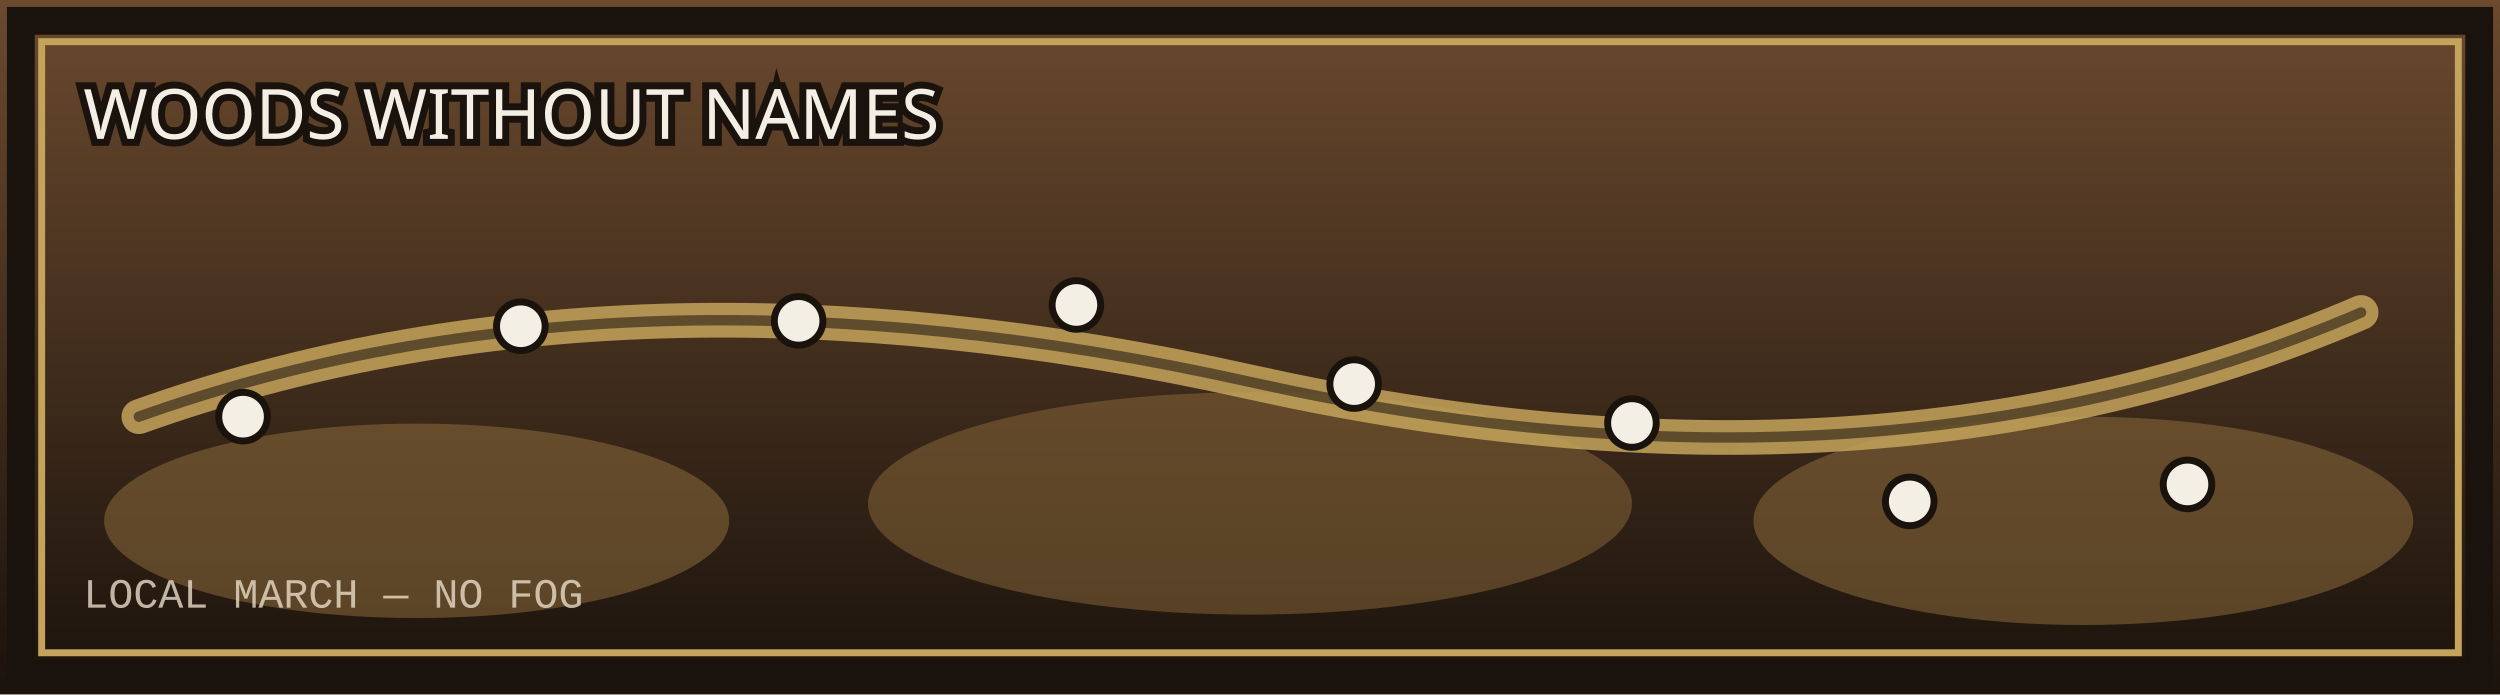
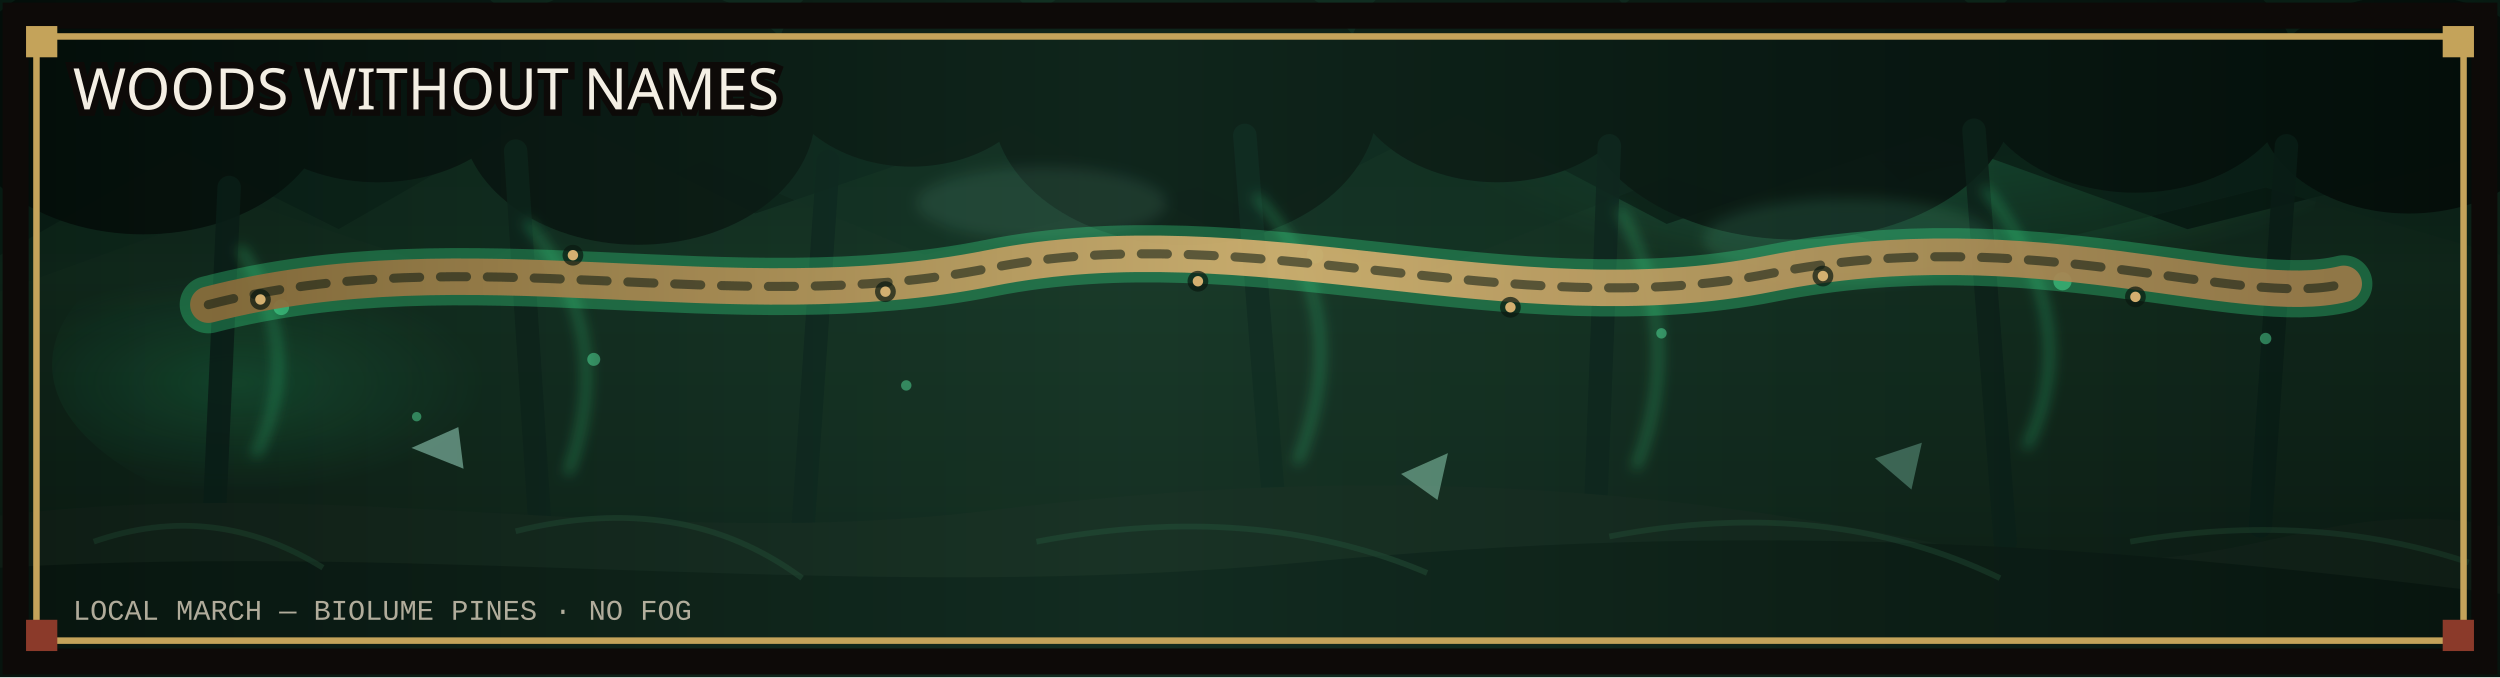
- <svg xmlns="http://www.w3.org/2000/svg" width="720" height="200" viewBox="0 0 720 200" fill="none">
+ <svg xmlns="http://www.w3.org/2000/svg" width="960" height="260" viewBox="0 0 960 260" fill="none">
  <defs>
-     <linearGradient id="bg-local-ch-01" x1="0" y1="0" x2="0" y2="1">
-       <stop offset="0%" stop-color="#6b4a2e" />
-       <stop offset="100%" stop-color="#1a120c" />
+     <linearGradient id="sky1" x1="0" y1="0" x2="0" y2="1">
+       <stop offset="0%" stop-color="#061510" />
+       <stop offset="40%" stop-color="#0e2418" />
+       <stop offset="100%" stop-color="#08140e" />
    </linearGradient>
+     <radialGradient id="glow1a" cx="68%" cy="28%" r="42%">
+       <stop offset="0%" stop-color="#3dff9a" stop-opacity="0.38" />
+       <stop offset="100%" stop-color="#3dff9a" stop-opacity="0" />
+     </radialGradient>
+     <radialGradient id="glow1b" cx="22%" cy="55%" r="30%">
+       <stop offset="0%" stop-color="#20c878" stop-opacity="0.18" />
+       <stop offset="100%" stop-color="#20c878" stop-opacity="0" />
+     </radialGradient>
+     <linearGradient id="mist1" x1="0" y1="0" x2="1" y2="0">
+       <stop offset="0%" stop-color="#7affc4" stop-opacity="0" />
+       <stop offset="45%" stop-color="#7affc4" stop-opacity="0.1" />
+       <stop offset="100%" stop-color="#7affc4" stop-opacity="0" />
+     </linearGradient>
+     <linearGradient id="trail1" x1="0" y1="0" x2="1" y2="0">
+       <stop offset="0%" stop-color="#8a6a3a" />
+       <stop offset="50%" stop-color="#d4b070" />
+       <stop offset="100%" stop-color="#9a7848" />
+     </linearGradient>
+     <filter id="blur1" x="-20%" y="-20%" width="140%" height="140%">
+       <feGaussianBlur stdDeviation="2.5" />
+     </filter>
  </defs>
-   <rect width="720" height="200" fill="url(#bg-local-ch-01)" />
-   <ellipse cx="120" cy="150" rx="90" ry="28" fill="#8b6a3a" opacity="0.55" />
-   <ellipse cx="360" cy="145" rx="110" ry="32" fill="#8b6a3a" opacity="0.5" />
-   <ellipse cx="600" cy="150" rx="95" ry="30" fill="#8b6a3a" opacity="0.55" />
-   <path d="M40 120 Q180 70 360 110 T680 90" fill="none" stroke="#c4a35a" stroke-width="10" stroke-linecap="round" opacity="0.85" />
-   <path d="M40 120 Q180 70 360 110 T680 90" fill="none" stroke="#1a120c" stroke-width="3" stroke-linecap="round" opacity="0.55" />
-   <circle cx="70" cy="120" r="7" fill="#f4efe4" stroke="#1a120c" stroke-width="2" />
-   <circle cx="150" cy="93.962" r="7" fill="#f4efe4" stroke="#1a120c" stroke-width="2" />
-   <circle cx="230" cy="92.407" r="7" fill="#f4efe4" stroke="#1a120c" stroke-width="2" />
-   <circle cx="310" cy="87.83" r="7" fill="#f4efe4" stroke="#1a120c" stroke-width="2" />
-   <circle cx="390" cy="110.62" r="7" fill="#f4efe4" stroke="#1a120c" stroke-width="2" />
-   <circle cx="470" cy="121.822" r="7" fill="#f4efe4" stroke="#1a120c" stroke-width="2" />
-   <circle cx="550" cy="144.404" r="7" fill="#f4efe4" stroke="#1a120c" stroke-width="2" />
-   <circle cx="630" cy="139.509" r="7" fill="#f4efe4" stroke="#1a120c" stroke-width="2" />
-   <rect x="6" y="6" width="708" height="188" fill="none" stroke="#1a120c" stroke-width="8" />
-   <rect x="12" y="12" width="696" height="176" fill="none" stroke="#c4a35a" stroke-width="2" />
-   <text x="24" y="40" font-family="Impact, Arial Black, sans-serif" font-size="20" fill="#f4efe4" stroke="#1a120c" stroke-width="4" paint-order="stroke">WOODS WITHOUT NAMES</text>
-   <text x="24" y="175" font-family="Courier New, monospace" font-size="12" fill="#e8dcc8" opacity="0.8">LOCAL MARCH — NO FOG</text>
+   <rect width="960" height="260" fill="url(#sky1)" />
+   <ellipse cx="650" cy="70" rx="240" ry="95" fill="url(#glow1a)" />
+   <ellipse cx="180" cy="140" rx="160" ry="70" fill="url(#glow1b)" />
+   <path d="M700 42 C740 32 780 52 810 44 C795 62 755 58 730 70 C718 58 708 48 700 42Z" fill="#04100c" opacity="0.55" />
+   <path d="M760 48 L798 38 L790 56Z" fill="#04100c" opacity="0.4" />
+   <path d="M0 98 L70 58 L130 88 L210 42 L290 82 L390 48 L470 90 L560 44 L640 86 L740 52 L840 88 L960 58 L960 0 L0 0Z" fill="#04140e" opacity="0.95" />
+   <path d="M0 112 L95 78 L175 105 L270 62 L355 98 L460 72 L540 108 L640 68 L750 102 L870 72 L960 98 L960 0 L0 0Z" fill="#0a1f16" opacity="0.5" />
+   <g fill="#030c08" opacity="0.94">
+     <ellipse cx="55" cy="38" rx="72" ry="52" />
+     <ellipse cx="145" cy="28" rx="58" ry="42" />
+     <ellipse cx="245" cy="44" rx="68" ry="50" />
+     <ellipse cx="350" cy="24" rx="52" ry="40" />
+     <ellipse cx="455" cy="40" rx="74" ry="54" />
+     <ellipse cx="575" cy="26" rx="58" ry="44" />
+     <ellipse cx="690" cy="36" rx="84" ry="56" />
+     <ellipse cx="820" cy="28" rx="62" ry="46" />
+     <ellipse cx="925" cy="40" rx="58" ry="42" />
+   </g>
+   <g stroke="#071812" stroke-width="9" stroke-linecap="round" opacity="0.88">
+     <path d="M88 72 L82 205" />
+     <path d="M198 58 L208 212" />
+     <path d="M318 62 L308 208" />
+     <path d="M478 52 L490 204" />
+     <path d="M618 56 L612 214" />
+     <path d="M758 50 L770 208" />
+     <path d="M878 56 L868 202" />
+   </g>
+   <g stroke="#3dff9a" stroke-width="1.6" opacity="0.55" filter="url(#blur1)">
+     <path d="M92 95 Q118 135 98 175" />
+     <path d="M202 85 Q238 128 218 182" />
+     <path d="M482 75 Q522 118 498 178" />
+     <path d="M762 72 Q802 124 778 172" />
+     <path d="M622 80 Q648 130 628 180" />
+   </g>
+   <g fill="#5effb0" opacity="0.42">
+     <circle cx="108" cy="118" r="3" />
+     <circle cx="228" cy="138" r="2.5" />
+     <circle cx="505" cy="98" r="3.2" />
+     <circle cx="638" cy="128" r="2" />
+     <circle cx="792" cy="108" r="3.5" />
+     <circle cx="348" cy="148" r="2" />
+     <circle cx="870" cy="130" r="2.2" />
+     <circle cx="160" cy="160" r="1.8" />
+   </g>
+   <path d="M0 198 C130 182 250 212 380 196 S620 184 740 208 S880 188 960 202 L960 260 L0 260Z" fill="#0e1c14" />
+   <path d="M0 218 C170 208 330 232 500 216 S800 208 960 228 L960 260 L0 260Z" fill="#07140e" />
+   <g stroke="#1a3a28" stroke-width="2.2" opacity="0.55">
+     <path d="M36 208 Q82 192 124 218" />
+     <path d="M198 204 Q262 188 308 222" />
+     <path d="M398 208 Q482 192 548 220" />
+     <path d="M618 206 Q702 190 768 222" />
+     <path d="M818 208 Q888 196 948 216" />
+   </g>
+   <path d="M158 172 L176 164 L178 180Z" fill="#9ad4c0" opacity="0.55" />
+   <path d="M538 182 L556 174 L552 192Z" fill="#b8ffe0" opacity="0.42" />
+   <path d="M720 176 L738 170 L734 188Z" fill="#80c0a8" opacity="0.4" />
+   <ellipse cx="400" cy="78" rx="48" ry="14" fill="#a8ffe0" opacity="0.09" filter="url(#blur1)" />
+   <ellipse cx="710" cy="92" rx="56" ry="16" fill="#7affc4" opacity="0.11" filter="url(#blur1)" />
+   <rect width="960" height="260" fill="url(#mist1)" />
+   <path d="M80 117 C180 91 280 123 380 103 S580 125 680 105 S860 119 900 109" fill="none" stroke="#3dff9a" stroke-width="22" stroke-linecap="round" opacity="0.28" />
+   <path d="M80 117 C180 91 280 123 380 103 S580 125 680 105 S860 119 900 109" fill="none" stroke="url(#trail1)" stroke-width="14" stroke-linecap="round" opacity="0.92" />
+   <path d="M80 117 C180 91 280 123 380 103 S580 125 680 105 S860 119 900 109" fill="none" stroke="#0a1810" stroke-width="3.5" stroke-linecap="round" stroke-dasharray="10 8" opacity="0.55" />
+   <g>
+     <circle cx="100" cy="115" r="4" fill="#0a1810" opacity="0.7" />
+     <circle cx="100" cy="115" r="2" fill="#d4b070" />
+     <circle cx="220" cy="98" r="4" fill="#0a1810" opacity="0.7" />
+     <circle cx="220" cy="98" r="2" fill="#d4b070" />
+     <circle cx="340" cy="112" r="4" fill="#0a1810" opacity="0.7" />
+     <circle cx="340" cy="112" r="2" fill="#d4b070" />
+     <circle cx="460" cy="108" r="4" fill="#0a1810" opacity="0.7" />
+     <circle cx="460" cy="108" r="2" fill="#d4b070" />
+     <circle cx="580" cy="118" r="4" fill="#0a1810" opacity="0.7" />
+     <circle cx="580" cy="118" r="2" fill="#d4b070" />
+     <circle cx="700" cy="106" r="4" fill="#0a1810" opacity="0.7" />
+     <circle cx="700" cy="106" r="2" fill="#d4b070" />
+     <circle cx="820" cy="114" r="4" fill="#0a1810" opacity="0.7" />
+     <circle cx="820" cy="114" r="2" fill="#d4b070" />
+   </g>
+   <rect x="6" y="6" width="948" height="248" fill="none" stroke="#0d0a08" stroke-width="10" />
+   <rect x="14" y="14" width="932" height="232" fill="none" stroke="#c4a35a" stroke-width="2.5" />
+   <rect x="10" y="10" width="12" height="12" fill="#c4a35a" />
+   <rect x="938" y="10" width="12" height="12" fill="#c4a35a" />
+   <rect x="10" y="238" width="12" height="12" fill="#8b3a2a" />
+   <rect x="938" y="238" width="12" height="12" fill="#8b3a2a" />
+   <text x="28" y="42" font-family="Impact, Arial Black, sans-serif" font-size="22" fill="#f4efe4" stroke="#0d0a08" stroke-width="5" paint-order="stroke">WOODS WITHOUT NAMES</text>
+   <text x="28" y="238" font-family="Courier New, monospace" font-size="11" fill="#e8dcc8" opacity="0.75">LOCAL MARCH — BIOLUME PINES · NO FOG</text>
</svg>
